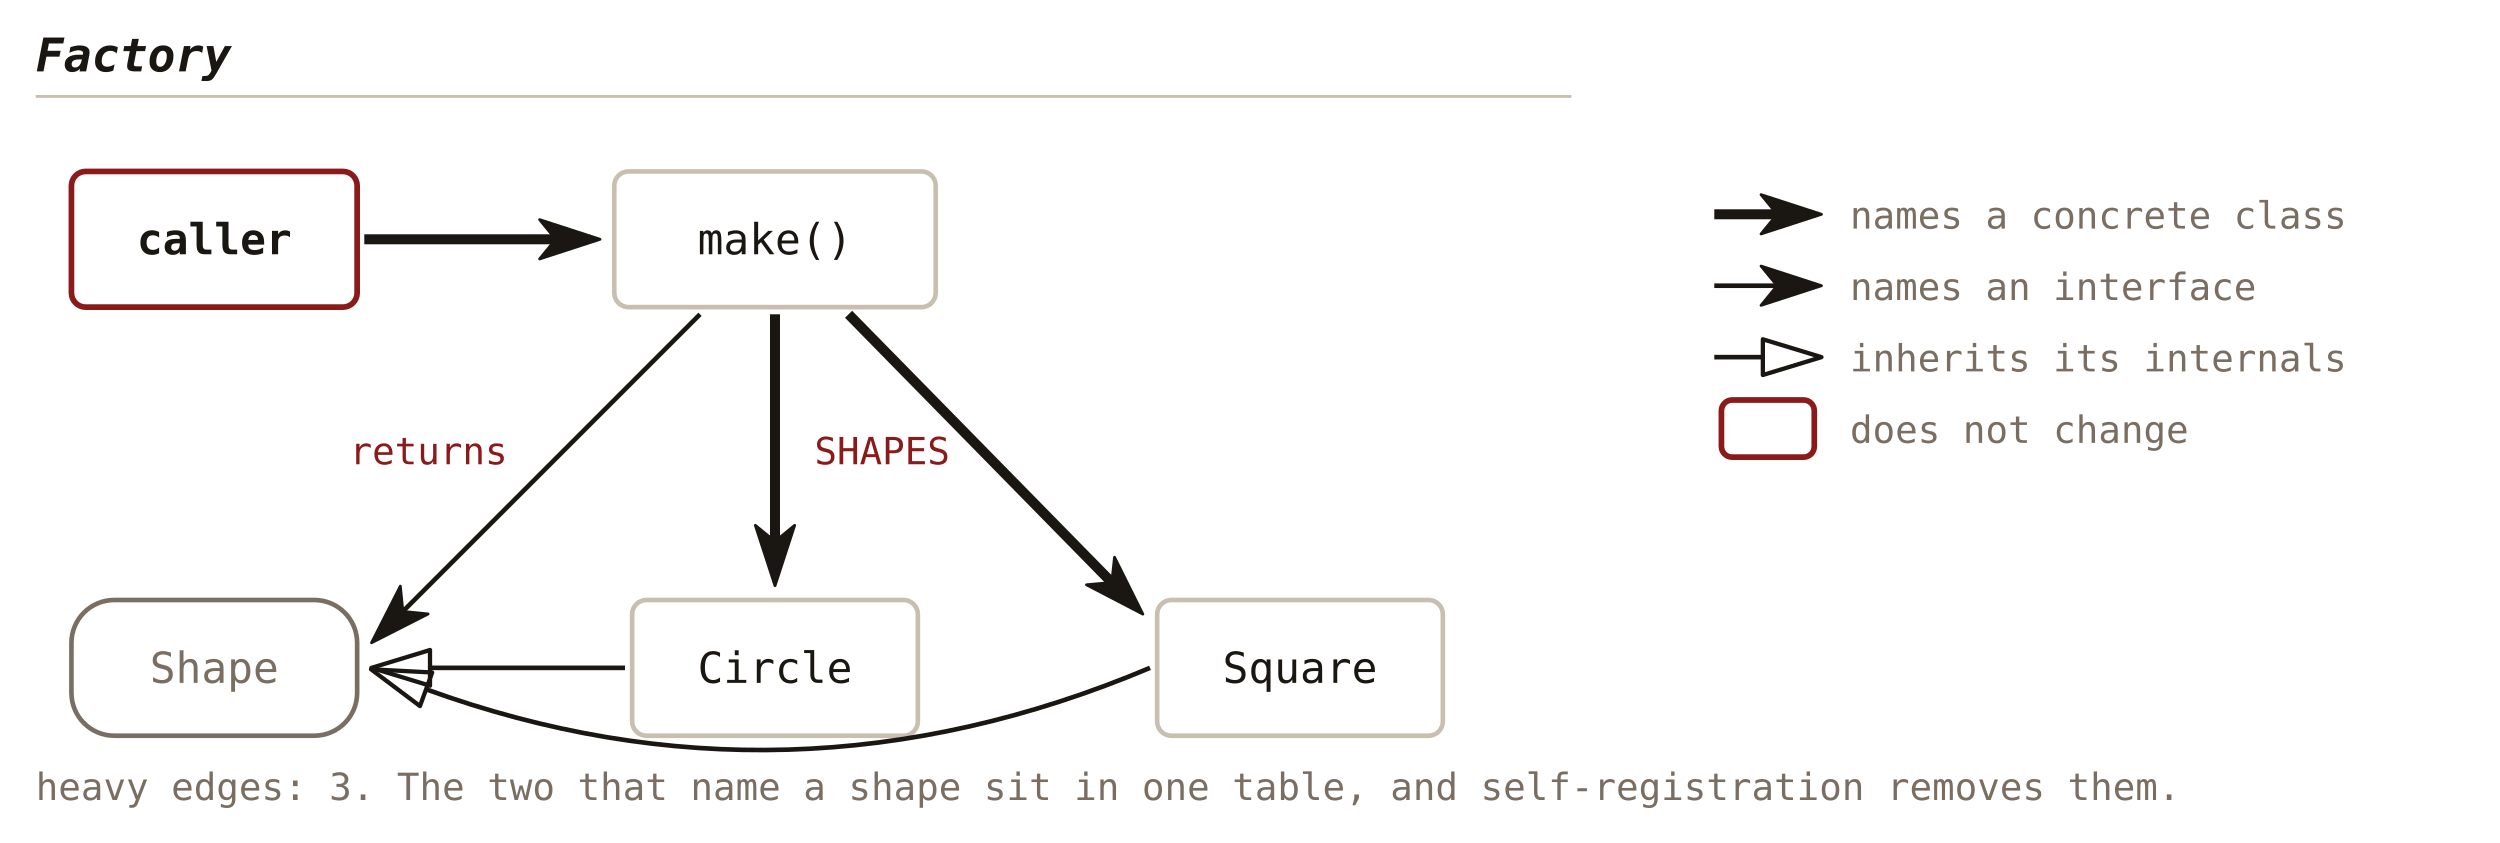
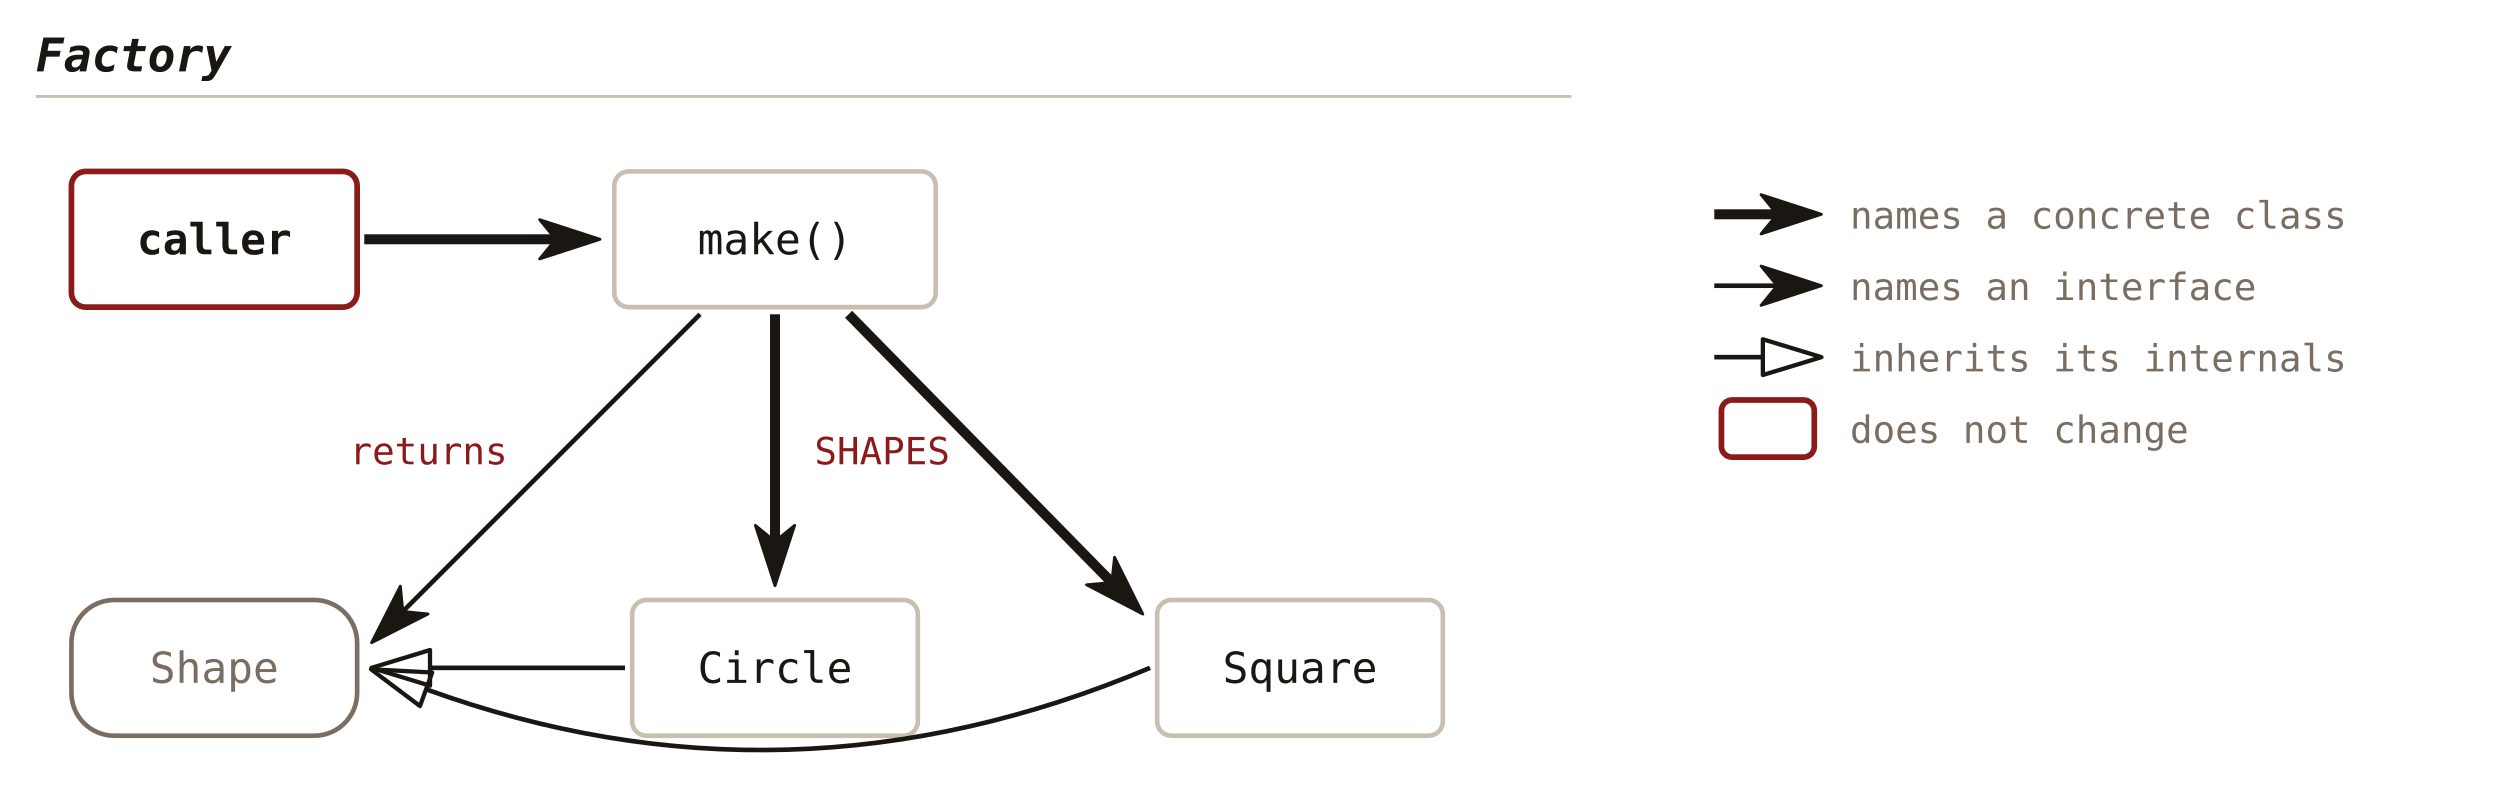
- <svg xmlns="http://www.w3.org/2000/svg" viewBox="0 0 700 236" font-family="'JetBrains Mono', Consolas, monospace">
+ <svg xmlns="http://www.w3.org/2000/svg" viewBox="0 0 700 222" font-family="'JetBrains Mono', Consolas, monospace">
  <defs>
    <marker id="c27-solid" viewBox="0 0 18 12" refX="5" refY="6" markerWidth="18" markerHeight="12" orient="auto" markerUnits="userSpaceOnUse">
      <path d="M0.5,0.5 L17.4,6 L0.5,11.5 L5,6 Z" fill="#1a1612" stroke="#1a1612" stroke-width="0.8" stroke-linejoin="round" />
    </marker>
    <marker id="c27-hollow" viewBox="0 0 18 12" refX="1" refY="6" markerWidth="18" markerHeight="12" orient="auto" markerUnits="userSpaceOnUse">
      <path d="M1,1 L17.4,6 L1,11 Z" fill="none" stroke="#1a1612" stroke-width="1.2" stroke-linejoin="round" />
    </marker>
    <marker id="c27-hollow-muted" viewBox="0 0 18 12" refX="1" refY="6" markerWidth="18" markerHeight="12" orient="auto" markerUnits="userSpaceOnUse">
      <path d="M1,1 L17.4,6 L1,11 Z" fill="none" stroke="#7a6e62" stroke-width="1.2" stroke-linejoin="round" />
    </marker>
  </defs>
  <text x="10" y="20" font-size="13" font-weight="bold" font-style="italic" fill="#1a1612" text-anchor="start">Factory</text>
  <line x1="10" y1="27" x2="440" y2="27" stroke="#c8bfb0" stroke-width="0.8" />
  <rect x="20" y="48" width="80" height="38" fill="none" stroke="#8b1a1a" stroke-width="1.6" rx="4" />
  <text x="60.0" y="71.2" font-size="12" font-weight="bold" fill="#1a1612" text-anchor="middle">caller</text>
  <rect x="172" y="48" width="90" height="38" fill="none" stroke="#c8bfb0" stroke-width="1.3" rx="4" />
  <text x="217.0" y="71.2" font-size="12" fill="#1a1612" text-anchor="middle">make()</text>
  <rect x="20" y="168" width="80" height="38" fill="none" stroke="#7a6e62" stroke-width="1.3" rx="12" />
  <text x="60.0" y="191.2" font-size="12" fill="#7a6e62" text-anchor="middle">Shape</text>
  <rect x="177" y="168" width="80" height="38" fill="none" stroke="#c8bfb0" stroke-width="1.3" rx="4" />
  <text x="217.0" y="191.2" font-size="12" fill="#1a1612" text-anchor="middle">Circle</text>
  <rect x="324" y="168" width="80" height="38" fill="none" stroke="#c8bfb0" stroke-width="1.3" rx="4" />
  <text x="364.0" y="191.2" font-size="12" fill="#1a1612" text-anchor="middle">Square</text>
  <line x1="102.0" y1="67.0" x2="155.6" y2="67.0" stroke="#1a1612" stroke-width="2.8" marker-end="url(#c27-solid)" />
  <line x1="196.0" y1="88.0" x2="112.8" y2="171.2" stroke="#1a1612" stroke-width="1.3" marker-end="url(#c27-solid)" />
  <text x="120.0" y="130.0" font-size="10.5" fill="#8b1a1a" text-anchor="middle">returns</text>
  <line x1="217.0" y1="88.0" x2="217.0" y2="151.6" stroke="#1a1612" stroke-width="2.8" marker-end="url(#c27-solid)" />
  <text x="247.0" y="130.0" font-size="10.5" fill="#8b1a1a" text-anchor="middle">SHAPES</text>
  <line x1="237.6" y1="88.0" x2="311.3" y2="163.1" stroke="#1a1612" stroke-width="2.8" marker-end="url(#c27-solid)" />
  <line x1="175.0" y1="187.0" x2="120.4" y2="187.0" stroke="#1a1612" stroke-width="1.3" marker-end="url(#c27-hollow)" />
  <path d="M322.0,187.0 Q220.6,229.8 119.3,193.0" fill="none" stroke="#1a1612" stroke-width="1.3" marker-end="url(#c27-hollow)" />
-   <text x="10" y="224" font-size="10.5" fill="#7a6e62" text-anchor="start">heavy edges: 3. The two that name a shape sit in one table, and self-registration removes them.</text>
  <line class="legend" x1="480" y1="60" x2="497.6" y2="60" stroke="#1a1612" stroke-width="2.8" marker-end="url(#c27-solid)" />
  <text x="518" y="64" font-size="10.5" fill="#7a6e62" text-anchor="start">names a concrete class</text>
  <line class="legend" x1="480" y1="80" x2="497.6" y2="80" stroke="#1a1612" stroke-width="1.3" marker-end="url(#c27-solid)" />
  <text x="518" y="84" font-size="10.5" fill="#7a6e62" text-anchor="start">names an interface</text>
  <line class="legend" x1="480" y1="100" x2="493.6" y2="100" stroke="#1a1612" stroke-width="1.3" marker-end="url(#c27-hollow)" />
  <text x="518" y="104" font-size="10.5" fill="#7a6e62" text-anchor="start">inherits its internals</text>
  <rect x="482" y="112" width="26" height="16" fill="none" stroke="#8b1a1a" stroke-width="1.6" rx="3" />
  <text x="518" y="124" font-size="10.5" fill="#7a6e62" text-anchor="start">does not change</text>
</svg>
